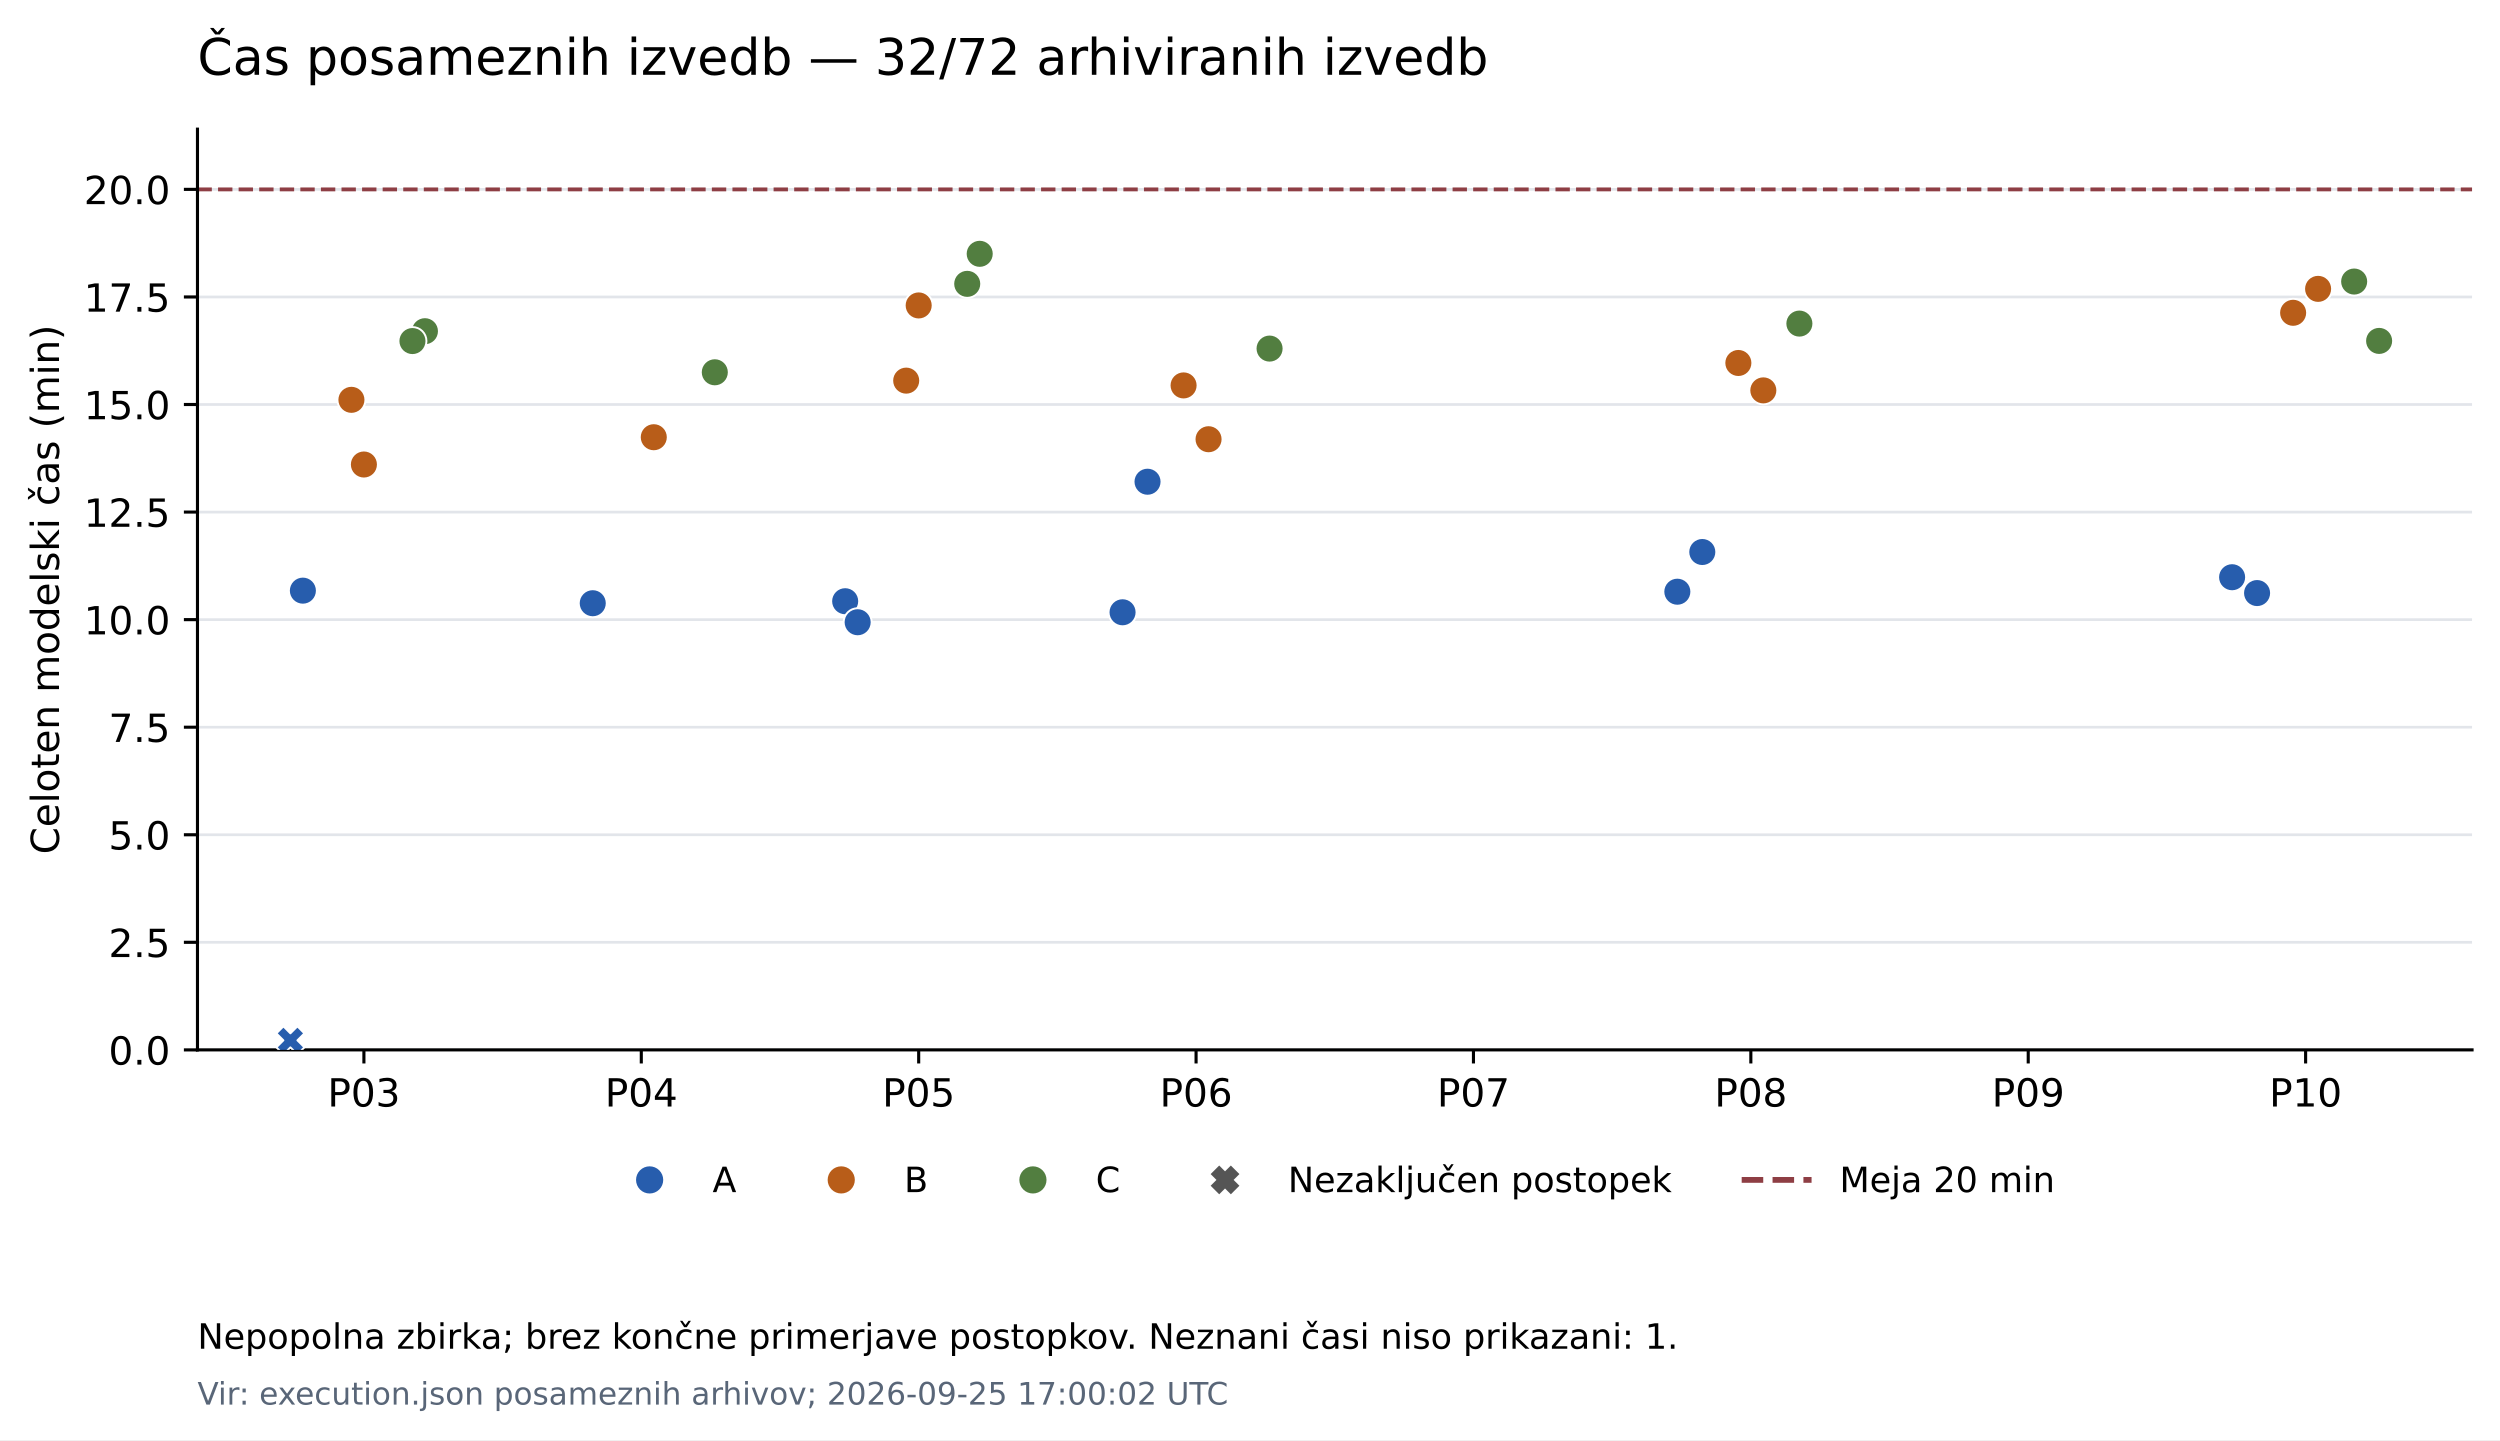
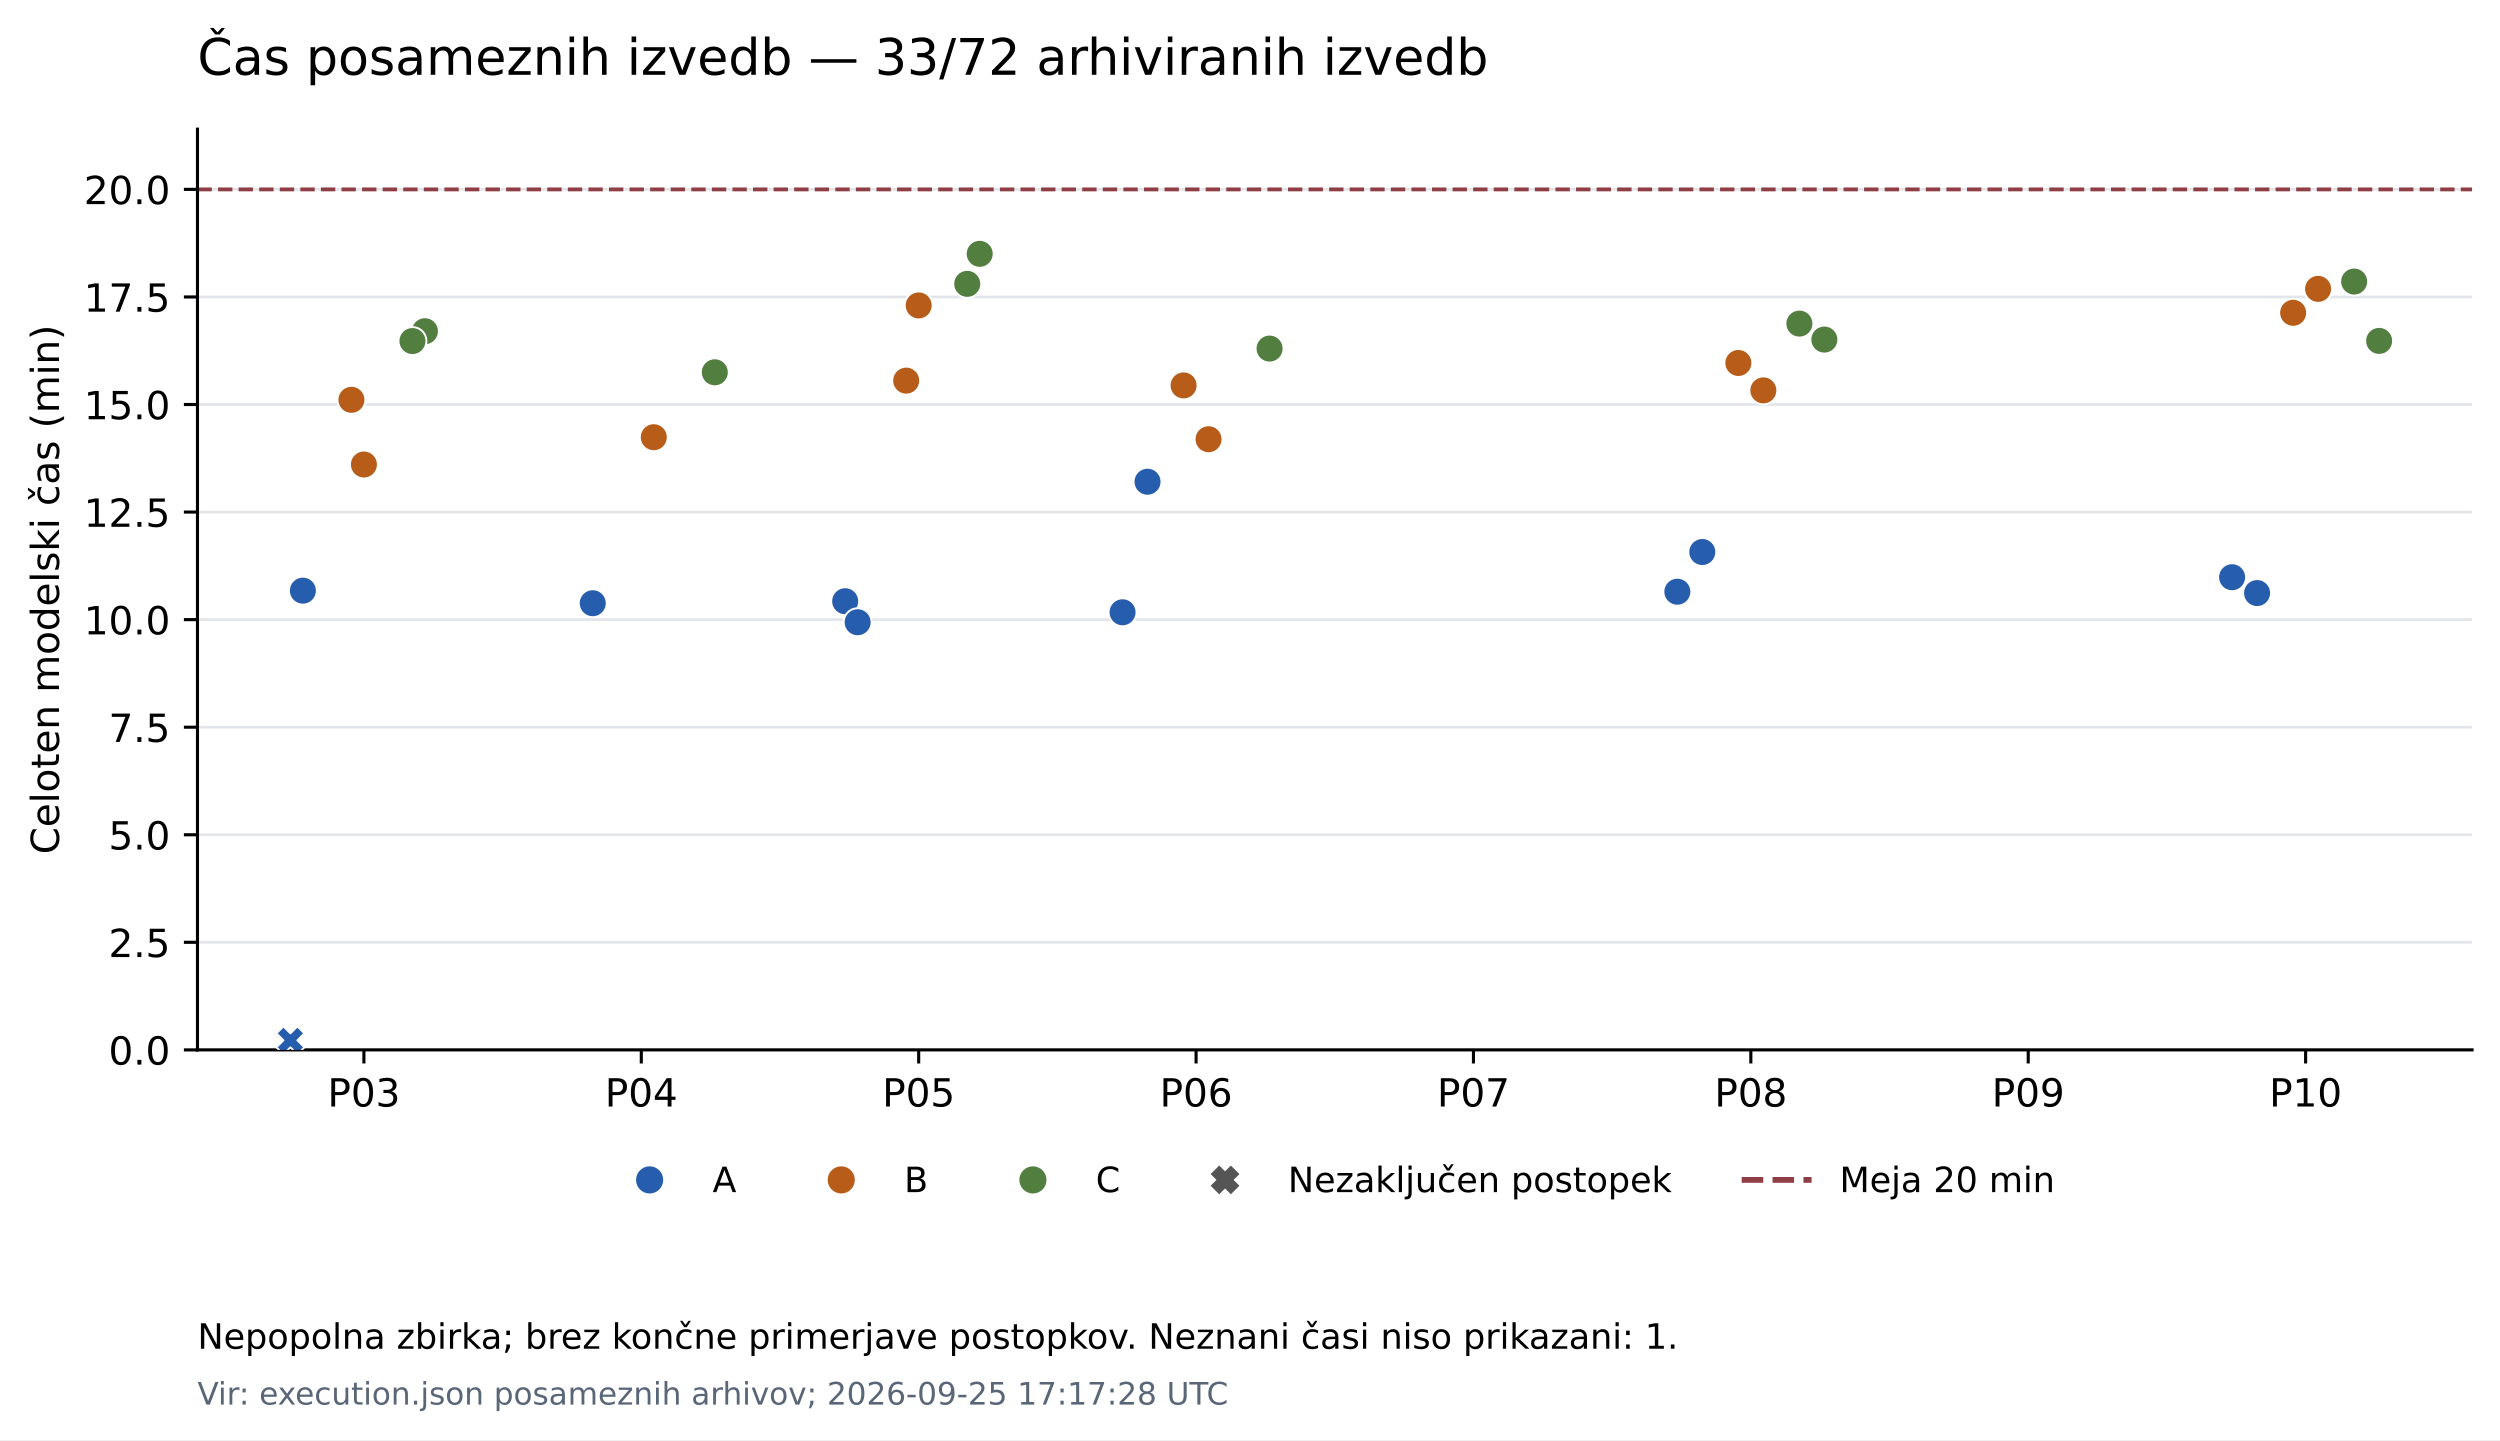
<svg xmlns="http://www.w3.org/2000/svg" xmlns:xlink="http://www.w3.org/1999/xlink" width="643.966pt" height="370.926pt" viewBox="0 0 643.966 370.926" version="1.1">
  <defs>
    <style type="text/css">*{stroke-linejoin: round; stroke-linecap: butt}</style>
  </defs>
  <g id="figure_1">
    <g id="patch_1">
      <path d="M 0 370.926  L 643.966 370.926  L 643.966 0  L 0 0  z " style="fill: #ffffff" />
    </g>
    <g id="axes_1">
      <g id="patch_2">
        <path d="M 50.866 270.436  L 636.766 270.436  L 636.766 33.268  L 50.866 33.268  z " style="fill: #ffffff" />
      </g>
      <g id="matplotlib.axis_1">
        <g id="xtick_1">
          <g id="line2d_1">
            <defs>
-               <path id="mada082eb50" d="M 0 0  L 0 3.5  " style="stroke: #000000; stroke-width: 0.8" />
+               <path id="m1adeccf8d3" d="M 0 0  L 0 3.5  " style="stroke: #000000; stroke-width: 0.8" />
            </defs>
            <g>
-               <use xlink:href="#mada082eb50" x="93.737" y="270.436" style="stroke: #000000; stroke-width: 0.8" />
+               <use xlink:href="#m1adeccf8d3" x="93.737" y="270.436" style="stroke: #000000; stroke-width: 0.8" />
            </g>
          </g>
          <g id="text_1">
            <text style="font-size: 10px; font-family: 'DejaVu Sans'; text-anchor: middle" x="93.737" y="285.033" transform="rotate(-0 93.73714 285.0333)">P03</text>
          </g>
        </g>
        <g id="xtick_2">
          <g id="line2d_2">
            <g>
-               <use xlink:href="#mada082eb50" x="165.188" y="270.436" style="stroke: #000000; stroke-width: 0.8" />
+               <use xlink:href="#m1adeccf8d3" x="165.188" y="270.436" style="stroke: #000000; stroke-width: 0.8" />
            </g>
          </g>
          <g id="text_2">
            <text style="font-size: 10px; font-family: 'DejaVu Sans'; text-anchor: middle" x="165.188" y="285.033" transform="rotate(-0 165.1884 285.0333)">P04</text>
          </g>
        </g>
        <g id="xtick_3">
          <g id="line2d_3">
            <g>
-               <use xlink:href="#mada082eb50" x="236.64" y="270.436" style="stroke: #000000; stroke-width: 0.8" />
+               <use xlink:href="#m1adeccf8d3" x="236.64" y="270.436" style="stroke: #000000; stroke-width: 0.8" />
            </g>
          </g>
          <g id="text_3">
            <text style="font-size: 10px; font-family: 'DejaVu Sans'; text-anchor: middle" x="236.64" y="285.033" transform="rotate(-0 236.6396 285.0333)">P05</text>
          </g>
        </g>
        <g id="xtick_4">
          <g id="line2d_4">
            <g>
-               <use xlink:href="#mada082eb50" x="308.091" y="270.436" style="stroke: #000000; stroke-width: 0.8" />
+               <use xlink:href="#m1adeccf8d3" x="308.091" y="270.436" style="stroke: #000000; stroke-width: 0.8" />
            </g>
          </g>
          <g id="text_4">
            <text style="font-size: 10px; font-family: 'DejaVu Sans'; text-anchor: middle" x="308.091" y="285.033" transform="rotate(-0 308.0908 285.0333)">P06</text>
          </g>
        </g>
        <g id="xtick_5">
          <g id="line2d_5">
            <g>
-               <use xlink:href="#mada082eb50" x="379.542" y="270.436" style="stroke: #000000; stroke-width: 0.8" />
+               <use xlink:href="#m1adeccf8d3" x="379.542" y="270.436" style="stroke: #000000; stroke-width: 0.8" />
            </g>
          </g>
          <g id="text_5">
            <text style="font-size: 10px; font-family: 'DejaVu Sans'; text-anchor: middle" x="379.542" y="285.033" transform="rotate(-0 379.542 285.0333)">P07</text>
          </g>
        </g>
        <g id="xtick_6">
          <g id="line2d_6">
            <g>
-               <use xlink:href="#mada082eb50" x="450.993" y="270.436" style="stroke: #000000; stroke-width: 0.8" />
+               <use xlink:href="#m1adeccf8d3" x="450.993" y="270.436" style="stroke: #000000; stroke-width: 0.8" />
            </g>
          </g>
          <g id="text_6">
            <text style="font-size: 10px; font-family: 'DejaVu Sans'; text-anchor: middle" x="450.993" y="285.033" transform="rotate(-0 450.9932 285.0333)">P08</text>
          </g>
        </g>
        <g id="xtick_7">
          <g id="line2d_7">
            <g>
-               <use xlink:href="#mada082eb50" x="522.444" y="270.436" style="stroke: #000000; stroke-width: 0.8" />
+               <use xlink:href="#m1adeccf8d3" x="522.444" y="270.436" style="stroke: #000000; stroke-width: 0.8" />
            </g>
          </g>
          <g id="text_7">
            <text style="font-size: 10px; font-family: 'DejaVu Sans'; text-anchor: middle" x="522.444" y="285.033" transform="rotate(-0 522.4445 285.0333)">P09</text>
          </g>
        </g>
        <g id="xtick_8">
          <g id="line2d_8">
            <g>
-               <use xlink:href="#mada082eb50" x="593.896" y="270.436" style="stroke: #000000; stroke-width: 0.8" />
+               <use xlink:href="#m1adeccf8d3" x="593.896" y="270.436" style="stroke: #000000; stroke-width: 0.8" />
            </g>
          </g>
          <g id="text_8">
            <text style="font-size: 10px; font-family: 'DejaVu Sans'; text-anchor: middle" x="593.896" y="285.033" transform="rotate(-0 593.8957 285.0333)">P10</text>
          </g>
        </g>
      </g>
      <g id="matplotlib.axis_2">
        <g id="ytick_1">
          <g id="line2d_9">
-             <path d="M 50.866 270.436  L 636.766 270.436  " clip-path="url(#peddb0bd247)" style="fill: none; stroke: #e2e5ea; stroke-width: 0.7; stroke-linecap: square" />
+             <path d="M 50.866 270.436  L 636.766 270.436  " clip-path="url(#pe105d538ad)" style="fill: none; stroke: #e2e5ea; stroke-width: 0.7; stroke-linecap: square" />
          </g>
          <g id="line2d_10">
            <defs>
-               <path id="md8f0ac10af" d="M 0 0  L -3.5 0  " style="stroke: #000000; stroke-width: 0.8" />
+               <path id="mc6d6d83e18" d="M 0 0  L -3.5 0  " style="stroke: #000000; stroke-width: 0.8" />
            </defs>
            <g>
-               <use xlink:href="#md8f0ac10af" x="50.866" y="270.436" style="stroke: #000000; stroke-width: 0.8" />
+               <use xlink:href="#mc6d6d83e18" x="50.866" y="270.436" style="stroke: #000000; stroke-width: 0.8" />
            </g>
          </g>
          <g id="text_9">
            <text style="font-size: 10px; font-family: 'DejaVu Sans'; text-anchor: end" x="43.866" y="274.234" transform="rotate(-0 43.86641 274.2345)">0.0</text>
          </g>
        </g>
        <g id="ytick_2">
          <g id="line2d_11">
-             <path d="M 50.866 242.729  L 636.766 242.729  " clip-path="url(#peddb0bd247)" style="fill: none; stroke: #e2e5ea; stroke-width: 0.7; stroke-linecap: square" />
+             <path d="M 50.866 242.729  L 636.766 242.729  " clip-path="url(#pe105d538ad)" style="fill: none; stroke: #e2e5ea; stroke-width: 0.7; stroke-linecap: square" />
          </g>
          <g id="line2d_12">
            <g>
-               <use xlink:href="#md8f0ac10af" x="50.866" y="242.729" style="stroke: #000000; stroke-width: 0.8" />
+               <use xlink:href="#mc6d6d83e18" x="50.866" y="242.729" style="stroke: #000000; stroke-width: 0.8" />
            </g>
          </g>
          <g id="text_10">
            <text style="font-size: 10px; font-family: 'DejaVu Sans'; text-anchor: end" x="43.866" y="246.528" transform="rotate(-0 43.86641 246.5279)">2.5</text>
          </g>
        </g>
        <g id="ytick_3">
          <g id="line2d_13">
-             <path d="M 50.866 215.023  L 636.766 215.023  " clip-path="url(#peddb0bd247)" style="fill: none; stroke: #e2e5ea; stroke-width: 0.7; stroke-linecap: square" />
+             <path d="M 50.866 215.023  L 636.766 215.023  " clip-path="url(#pe105d538ad)" style="fill: none; stroke: #e2e5ea; stroke-width: 0.7; stroke-linecap: square" />
          </g>
          <g id="line2d_14">
            <g>
-               <use xlink:href="#md8f0ac10af" x="50.866" y="215.023" style="stroke: #000000; stroke-width: 0.8" />
+               <use xlink:href="#mc6d6d83e18" x="50.866" y="215.023" style="stroke: #000000; stroke-width: 0.8" />
            </g>
          </g>
          <g id="text_11">
            <text style="font-size: 10px; font-family: 'DejaVu Sans'; text-anchor: end" x="43.866" y="218.821" transform="rotate(-0 43.86641 218.8214)">5.0</text>
          </g>
        </g>
        <g id="ytick_4">
          <g id="line2d_15">
-             <path d="M 50.866 187.316  L 636.766 187.316  " clip-path="url(#peddb0bd247)" style="fill: none; stroke: #e2e5ea; stroke-width: 0.7; stroke-linecap: square" />
+             <path d="M 50.866 187.316  L 636.766 187.316  " clip-path="url(#pe105d538ad)" style="fill: none; stroke: #e2e5ea; stroke-width: 0.7; stroke-linecap: square" />
          </g>
          <g id="line2d_16">
            <g>
-               <use xlink:href="#md8f0ac10af" x="50.866" y="187.316" style="stroke: #000000; stroke-width: 0.8" />
+               <use xlink:href="#mc6d6d83e18" x="50.866" y="187.316" style="stroke: #000000; stroke-width: 0.8" />
            </g>
          </g>
          <g id="text_12">
            <text style="font-size: 10px; font-family: 'DejaVu Sans'; text-anchor: end" x="43.866" y="191.115" transform="rotate(-0 43.86641 191.1149)">7.5</text>
          </g>
        </g>
        <g id="ytick_5">
          <g id="line2d_17">
-             <path d="M 50.866 159.609  L 636.766 159.609  " clip-path="url(#peddb0bd247)" style="fill: none; stroke: #e2e5ea; stroke-width: 0.7; stroke-linecap: square" />
+             <path d="M 50.866 159.609  L 636.766 159.609  " clip-path="url(#pe105d538ad)" style="fill: none; stroke: #e2e5ea; stroke-width: 0.7; stroke-linecap: square" />
          </g>
          <g id="line2d_18">
            <g>
-               <use xlink:href="#md8f0ac10af" x="50.866" y="159.609" style="stroke: #000000; stroke-width: 0.8" />
+               <use xlink:href="#mc6d6d83e18" x="50.866" y="159.609" style="stroke: #000000; stroke-width: 0.8" />
            </g>
          </g>
          <g id="text_13">
            <text style="font-size: 10px; font-family: 'DejaVu Sans'; text-anchor: end" x="43.866" y="163.408" transform="rotate(-0 43.86641 163.4083)">10.0</text>
          </g>
        </g>
        <g id="ytick_6">
          <g id="line2d_19">
-             <path d="M 50.866 131.903  L 636.766 131.903  " clip-path="url(#peddb0bd247)" style="fill: none; stroke: #e2e5ea; stroke-width: 0.7; stroke-linecap: square" />
+             <path d="M 50.866 131.903  L 636.766 131.903  " clip-path="url(#pe105d538ad)" style="fill: none; stroke: #e2e5ea; stroke-width: 0.7; stroke-linecap: square" />
          </g>
          <g id="line2d_20">
            <g>
-               <use xlink:href="#md8f0ac10af" x="50.866" y="131.903" style="stroke: #000000; stroke-width: 0.8" />
+               <use xlink:href="#mc6d6d83e18" x="50.866" y="131.903" style="stroke: #000000; stroke-width: 0.8" />
            </g>
          </g>
          <g id="text_14">
            <text style="font-size: 10px; font-family: 'DejaVu Sans'; text-anchor: end" x="43.866" y="135.702" transform="rotate(-0 43.86641 135.7018)">12.5</text>
          </g>
        </g>
        <g id="ytick_7">
          <g id="line2d_21">
-             <path d="M 50.866 104.196  L 636.766 104.196  " clip-path="url(#peddb0bd247)" style="fill: none; stroke: #e2e5ea; stroke-width: 0.7; stroke-linecap: square" />
+             <path d="M 50.866 104.196  L 636.766 104.196  " clip-path="url(#pe105d538ad)" style="fill: none; stroke: #e2e5ea; stroke-width: 0.7; stroke-linecap: square" />
          </g>
          <g id="line2d_22">
            <g>
-               <use xlink:href="#md8f0ac10af" x="50.866" y="104.196" style="stroke: #000000; stroke-width: 0.8" />
+               <use xlink:href="#mc6d6d83e18" x="50.866" y="104.196" style="stroke: #000000; stroke-width: 0.8" />
            </g>
          </g>
          <g id="text_15">
            <text style="font-size: 10px; font-family: 'DejaVu Sans'; text-anchor: end" x="43.866" y="107.995" transform="rotate(-0 43.86641 107.9952)">15.0</text>
          </g>
        </g>
        <g id="ytick_8">
          <g id="line2d_23">
-             <path d="M 50.866 76.49  L 636.766 76.49  " clip-path="url(#peddb0bd247)" style="fill: none; stroke: #e2e5ea; stroke-width: 0.7; stroke-linecap: square" />
+             <path d="M 50.866 76.49  L 636.766 76.49  " clip-path="url(#pe105d538ad)" style="fill: none; stroke: #e2e5ea; stroke-width: 0.7; stroke-linecap: square" />
          </g>
          <g id="line2d_24">
            <g>
-               <use xlink:href="#md8f0ac10af" x="50.866" y="76.49" style="stroke: #000000; stroke-width: 0.8" />
+               <use xlink:href="#mc6d6d83e18" x="50.866" y="76.49" style="stroke: #000000; stroke-width: 0.8" />
            </g>
          </g>
          <g id="text_16">
            <text style="font-size: 10px; font-family: 'DejaVu Sans'; text-anchor: end" x="43.866" y="80.289" transform="rotate(-0 43.86641 80.28869)">17.5</text>
          </g>
        </g>
        <g id="ytick_9">
          <g id="line2d_25">
-             <path d="M 50.866 48.783  L 636.766 48.783  " clip-path="url(#peddb0bd247)" style="fill: none; stroke: #e2e5ea; stroke-width: 0.7; stroke-linecap: square" />
+             <path d="M 50.866 48.783  L 636.766 48.783  " clip-path="url(#pe105d538ad)" style="fill: none; stroke: #e2e5ea; stroke-width: 0.7; stroke-linecap: square" />
          </g>
          <g id="line2d_26">
            <g>
-               <use xlink:href="#md8f0ac10af" x="50.866" y="48.783" style="stroke: #000000; stroke-width: 0.8" />
+               <use xlink:href="#mc6d6d83e18" x="50.866" y="48.783" style="stroke: #000000; stroke-width: 0.8" />
            </g>
          </g>
          <g id="text_17">
            <text style="font-size: 10px; font-family: 'DejaVu Sans'; text-anchor: end" x="43.866" y="52.582" transform="rotate(-0 43.86641 52.58215)">20.0</text>
          </g>
        </g>
        <g id="text_18">
          <text style="font-size: 10px; font-family: 'DejaVu Sans'; text-anchor: middle" x="15.198" y="151.852" transform="rotate(-90 15.19844 151.8517)">Celoten modelski čas (min)</text>
        </g>
      </g>
      <g id="line2d_27">
-         <path d="M 50.866 48.783  L 636.766 48.783  " clip-path="url(#peddb0bd247)" style="fill: none; stroke-dasharray: 3.7,1.6; stroke-dashoffset: 0; stroke: #8e3e44" />
+         <path d="M 50.866 48.783  L 636.766 48.783  " clip-path="url(#pe105d538ad)" style="fill: none; stroke-dasharray: 3.7,1.6; stroke-dashoffset: 0; stroke: #8e3e44" />
      </g>
      <g id="patch_3">
        <path d="M 50.866 270.436  L 50.866 33.268  " style="fill: none; stroke: #000000; stroke-width: 0.8; stroke-linejoin: miter; stroke-linecap: square" />
      </g>
      <g id="patch_4">
        <path d="M 50.866 270.436  L 636.766 270.436  " style="fill: none; stroke: #000000; stroke-width: 0.8; stroke-linejoin: miter; stroke-linecap: square" />
      </g>
      <g id="PathCollection_1">
        <defs>
-           <path id="m349780d0fd" d="M 0 3.606  C 0.956 3.606 1.873 3.226 2.55 2.55  C 3.226 1.873 3.606 0.956 3.606 0  C 3.606 -0.956 3.226 -1.873 2.55 -2.55  C 1.873 -3.226 0.956 -3.606 0 -3.606  C -0.956 -3.606 -1.873 -3.226 -2.55 -2.55  C -3.226 -1.873 -3.606 -0.956 -3.606 0  C -3.606 0.956 -3.226 1.873 -2.55 2.55  C -1.873 3.226 -0.956 3.606 0 3.606  z " style="stroke: #ffffff; stroke-width: 0.5" />
+           <path id="m0634561d13" d="M 0 3.606  C 0.956 3.606 1.873 3.226 2.55 2.55  C 3.226 1.873 3.606 0.956 3.606 0  C 3.606 -0.956 3.226 -1.873 2.55 -2.55  C 1.873 -3.226 0.956 -3.606 0 -3.606  C -0.956 -3.606 -1.873 -3.226 -2.55 -2.55  C -3.226 -1.873 -3.606 -0.956 -3.606 0  C -3.606 0.956 -3.226 1.873 -2.55 2.55  C -1.873 3.226 -0.956 3.606 0 3.606  z " style="stroke: #ffffff; stroke-width: 0.5" />
        </defs>
-         <g clip-path="url(#peddb0bd247)">
-           <use xlink:href="#m349780d0fd" x="217.705" y="154.869" style="fill: #275dad; stroke: #ffffff; stroke-width: 0.5" />
+         <g clip-path="url(#pe105d538ad)">
+           <use xlink:href="#m0634561d13" x="217.705" y="154.869" style="fill: #275dad; stroke: #ffffff; stroke-width: 0.5" />
        </g>
      </g>
      <g id="PathCollection_2">
        <defs>
-           <path id="mde0ffe34f5" d="M 0 3.606  C 0.956 3.606 1.873 3.226 2.55 2.55  C 3.226 1.873 3.606 0.956 3.606 0  C 3.606 -0.956 3.226 -1.873 2.55 -2.55  C 1.873 -3.226 0.956 -3.606 0 -3.606  C -0.956 -3.606 -1.873 -3.226 -2.55 -2.55  C -3.226 -1.873 -3.606 -0.956 -3.606 0  C -3.606 0.956 -3.226 1.873 -2.55 2.55  C -1.873 3.226 -0.956 3.606 0 3.606  z " style="stroke: #ffffff; stroke-width: 0.5" />
+           <path id="m5b5bd995f1" d="M 0 3.606  C 0.956 3.606 1.873 3.226 2.55 2.55  C 3.226 1.873 3.606 0.956 3.606 0  C 3.606 -0.956 3.226 -1.873 2.55 -2.55  C 1.873 -3.226 0.956 -3.606 0 -3.606  C -0.956 -3.606 -1.873 -3.226 -2.55 -2.55  C -3.226 -1.873 -3.606 -0.956 -3.606 0  C -3.606 0.956 -3.226 1.873 -2.55 2.55  C -1.873 3.226 -0.956 3.606 0 3.606  z " style="stroke: #ffffff; stroke-width: 0.5" />
        </defs>
-         <g clip-path="url(#peddb0bd247)">
-           <use xlink:href="#mde0ffe34f5" x="233.424" y="98.046" style="fill: #b85d19; stroke: #ffffff; stroke-width: 0.5" />
+         <g clip-path="url(#pe105d538ad)">
+           <use xlink:href="#m5b5bd995f1" x="233.424" y="98.046" style="fill: #b85d19; stroke: #ffffff; stroke-width: 0.5" />
        </g>
      </g>
      <g id="PathCollection_3">
        <defs>
-           <path id="mee60172e60" d="M 0 3.606  C 0.956 3.606 1.873 3.226 2.55 2.55  C 3.226 1.873 3.606 0.956 3.606 0  C 3.606 -0.956 3.226 -1.873 2.55 -2.55  C 1.873 -3.226 0.956 -3.606 0 -3.606  C -0.956 -3.606 -1.873 -3.226 -2.55 -2.55  C -3.226 -1.873 -3.606 -0.956 -3.606 0  C -3.606 0.956 -3.226 1.873 -2.55 2.55  C -1.873 3.226 -0.956 3.606 0 3.606  z " style="stroke: #ffffff; stroke-width: 0.5" />
+           <path id="m58f85ebe01" d="M 0 3.606  C 0.956 3.606 1.873 3.226 2.55 2.55  C 3.226 1.873 3.606 0.956 3.606 0  C 3.606 -0.956 3.226 -1.873 2.55 -2.55  C 1.873 -3.226 0.956 -3.606 0 -3.606  C -0.956 -3.606 -1.873 -3.226 -2.55 -2.55  C -3.226 -1.873 -3.606 -0.956 -3.606 0  C -3.606 0.956 -3.226 1.873 -2.55 2.55  C -1.873 3.226 -0.956 3.606 0 3.606  z " style="stroke: #ffffff; stroke-width: 0.5" />
        </defs>
-         <g clip-path="url(#peddb0bd247)">
-           <use xlink:href="#mee60172e60" x="249.144" y="73.116" style="fill: #527e40; stroke: #ffffff; stroke-width: 0.5" />
+         <g clip-path="url(#pe105d538ad)">
+           <use xlink:href="#m58f85ebe01" x="249.144" y="73.116" style="fill: #527e40; stroke: #ffffff; stroke-width: 0.5" />
        </g>
      </g>
      <g id="PathCollection_4">
-         <g clip-path="url(#peddb0bd247)">
-           <use xlink:href="#m349780d0fd" x="574.961" y="148.685" style="fill: #275dad; stroke: #ffffff; stroke-width: 0.5" />
+         <g clip-path="url(#pe105d538ad)">
+           <use xlink:href="#m0634561d13" x="574.961" y="148.685" style="fill: #275dad; stroke: #ffffff; stroke-width: 0.5" />
        </g>
      </g>
      <g id="PathCollection_5">
-         <g clip-path="url(#peddb0bd247)">
-           <use xlink:href="#mee60172e60" x="606.4" y="72.522" style="fill: #527e40; stroke: #ffffff; stroke-width: 0.5" />
+         <g clip-path="url(#pe105d538ad)">
+           <use xlink:href="#m58f85ebe01" x="606.4" y="72.522" style="fill: #527e40; stroke: #ffffff; stroke-width: 0.5" />
        </g>
      </g>
      <g id="PathCollection_6">
-         <g clip-path="url(#peddb0bd247)">
-           <use xlink:href="#mde0ffe34f5" x="590.68" y="80.573" style="fill: #b85d19; stroke: #ffffff; stroke-width: 0.5" />
+         <g clip-path="url(#pe105d538ad)">
+           <use xlink:href="#m5b5bd995f1" x="590.68" y="80.573" style="fill: #b85d19; stroke: #ffffff; stroke-width: 0.5" />
        </g>
      </g>
      <g id="PathCollection_7">
-         <g clip-path="url(#peddb0bd247)">
-           <use xlink:href="#m349780d0fd" x="289.156" y="157.714" style="fill: #275dad; stroke: #ffffff; stroke-width: 0.5" />
+         <g clip-path="url(#pe105d538ad)">
+           <use xlink:href="#m0634561d13" x="289.156" y="157.714" style="fill: #275dad; stroke: #ffffff; stroke-width: 0.5" />
        </g>
      </g>
      <g id="PathCollection_8">
-         <g clip-path="url(#peddb0bd247)">
-           <use xlink:href="#mde0ffe34f5" x="304.875" y="99.278" style="fill: #b85d19; stroke: #ffffff; stroke-width: 0.5" />
+         <g clip-path="url(#pe105d538ad)">
+           <use xlink:href="#m5b5bd995f1" x="304.875" y="99.278" style="fill: #b85d19; stroke: #ffffff; stroke-width: 0.5" />
        </g>
      </g>
      <g id="PathCollection_9">
-         <g clip-path="url(#peddb0bd247)">
-           <use xlink:href="#m349780d0fd" x="432.059" y="152.417" style="fill: #275dad; stroke: #ffffff; stroke-width: 0.5" />
+         <g clip-path="url(#pe105d538ad)">
+           <use xlink:href="#m0634561d13" x="432.059" y="152.417" style="fill: #275dad; stroke: #ffffff; stroke-width: 0.5" />
        </g>
      </g>
      <g id="PathCollection_10">
-         <g clip-path="url(#peddb0bd247)">
-           <use xlink:href="#mee60172e60" x="463.497" y="83.352" style="fill: #527e40; stroke: #ffffff; stroke-width: 0.5" />
+         <g clip-path="url(#pe105d538ad)">
+           <use xlink:href="#m58f85ebe01" x="463.497" y="83.352" style="fill: #527e40; stroke: #ffffff; stroke-width: 0.5" />
        </g>
      </g>
      <g id="PathCollection_11">
-         <g clip-path="url(#peddb0bd247)">
-           <use xlink:href="#mde0ffe34f5" x="447.778" y="93.498" style="fill: #b85d19; stroke: #ffffff; stroke-width: 0.5" />
+         <g clip-path="url(#pe105d538ad)">
+           <use xlink:href="#m5b5bd995f1" x="447.778" y="93.498" style="fill: #b85d19; stroke: #ffffff; stroke-width: 0.5" />
        </g>
      </g>
      <g id="PathCollection_12">
-         <g clip-path="url(#peddb0bd247)">
-           <use xlink:href="#mde0ffe34f5" x="93.737" y="119.651" style="fill: #b85d19; stroke: #ffffff; stroke-width: 0.5" />
+         <g clip-path="url(#pe105d538ad)">
+           <use xlink:href="#m5b5bd995f1" x="93.737" y="119.651" style="fill: #b85d19; stroke: #ffffff; stroke-width: 0.5" />
        </g>
      </g>
      <g id="PathCollection_13">
-         <g clip-path="url(#peddb0bd247)">
-           <use xlink:href="#mee60172e60" x="109.456" y="85.315" style="fill: #527e40; stroke: #ffffff; stroke-width: 0.5" />
+         <g clip-path="url(#pe105d538ad)">
+           <use xlink:href="#m58f85ebe01" x="109.456" y="85.315" style="fill: #527e40; stroke: #ffffff; stroke-width: 0.5" />
        </g>
      </g>
      <g id="PathCollection_14">
-         <g clip-path="url(#peddb0bd247)">
-           <use xlink:href="#m349780d0fd" x="78.018" y="152.143" style="fill: #275dad; stroke: #ffffff; stroke-width: 0.5" />
+         <g clip-path="url(#pe105d538ad)">
+           <use xlink:href="#m0634561d13" x="78.018" y="152.143" style="fill: #275dad; stroke: #ffffff; stroke-width: 0.5" />
        </g>
      </g>
      <g id="PathCollection_15">
-         <g clip-path="url(#peddb0bd247)">
-           <use xlink:href="#mde0ffe34f5" x="311.306" y="113.139" style="fill: #b85d19; stroke: #ffffff; stroke-width: 0.5" />
+         <g clip-path="url(#pe105d538ad)">
+           <use xlink:href="#m5b5bd995f1" x="311.306" y="113.139" style="fill: #b85d19; stroke: #ffffff; stroke-width: 0.5" />
        </g>
      </g>
      <g id="PathCollection_16">
-         <g clip-path="url(#peddb0bd247)">
-           <use xlink:href="#m349780d0fd" x="295.587" y="124.086" style="fill: #275dad; stroke: #ffffff; stroke-width: 0.5" />
+         <g clip-path="url(#pe105d538ad)">
+           <use xlink:href="#m0634561d13" x="295.587" y="124.086" style="fill: #275dad; stroke: #ffffff; stroke-width: 0.5" />
        </g>
      </g>
      <g id="PathCollection_17">
-         <g clip-path="url(#peddb0bd247)">
-           <use xlink:href="#mee60172e60" x="327.025" y="89.791" style="fill: #527e40; stroke: #ffffff; stroke-width: 0.5" />
+         <g clip-path="url(#pe105d538ad)">
+           <use xlink:href="#m58f85ebe01" x="327.025" y="89.791" style="fill: #527e40; stroke: #ffffff; stroke-width: 0.5" />
        </g>
      </g>
      <g id="PathCollection_18">
-         <g clip-path="url(#peddb0bd247)">
-           <use xlink:href="#mde0ffe34f5" x="168.404" y="112.622" style="fill: #b85d19; stroke: #ffffff; stroke-width: 0.5" />
+         <g clip-path="url(#pe105d538ad)">
+           <use xlink:href="#m5b5bd995f1" x="168.404" y="112.622" style="fill: #b85d19; stroke: #ffffff; stroke-width: 0.5" />
        </g>
      </g>
      <g id="PathCollection_19">
-         <g clip-path="url(#peddb0bd247)">
-           <use xlink:href="#m349780d0fd" x="152.684" y="155.382" style="fill: #275dad; stroke: #ffffff; stroke-width: 0.5" />
+         <g clip-path="url(#pe105d538ad)">
+           <use xlink:href="#m0634561d13" x="152.684" y="155.382" style="fill: #275dad; stroke: #ffffff; stroke-width: 0.5" />
        </g>
      </g>
      <g id="PathCollection_20">
-         <g clip-path="url(#peddb0bd247)">
-           <use xlink:href="#mee60172e60" x="184.123" y="95.896" style="fill: #527e40; stroke: #ffffff; stroke-width: 0.5" />
+         <g clip-path="url(#pe105d538ad)">
+           <use xlink:href="#m58f85ebe01" x="184.123" y="95.896" style="fill: #527e40; stroke: #ffffff; stroke-width: 0.5" />
        </g>
      </g>
      <g id="PathCollection_21">
-         <g clip-path="url(#peddb0bd247)">
-           <use xlink:href="#mde0ffe34f5" x="236.64" y="78.676" style="fill: #b85d19; stroke: #ffffff; stroke-width: 0.5" />
+         <g clip-path="url(#pe105d538ad)">
+           <use xlink:href="#m5b5bd995f1" x="236.64" y="78.676" style="fill: #b85d19; stroke: #ffffff; stroke-width: 0.5" />
        </g>
      </g>
      <g id="PathCollection_22">
-         <g clip-path="url(#peddb0bd247)">
-           <use xlink:href="#mee60172e60" x="252.359" y="65.379" style="fill: #527e40; stroke: #ffffff; stroke-width: 0.5" />
+         <g clip-path="url(#pe105d538ad)">
+           <use xlink:href="#m58f85ebe01" x="252.359" y="65.379" style="fill: #527e40; stroke: #ffffff; stroke-width: 0.5" />
        </g>
      </g>
      <g id="PathCollection_23">
-         <g clip-path="url(#peddb0bd247)">
-           <use xlink:href="#m349780d0fd" x="220.92" y="160.28" style="fill: #275dad; stroke: #ffffff; stroke-width: 0.5" />
+         <g clip-path="url(#pe105d538ad)">
+           <use xlink:href="#m0634561d13" x="220.92" y="160.28" style="fill: #275dad; stroke: #ffffff; stroke-width: 0.5" />
        </g>
      </g>
      <g id="PathCollection_24">
        <defs>
-           <path id="m48c07e5140" d="M -1.803 3.606  L 0 1.803  L 1.803 3.606  L 3.606 1.803  L 1.803 0  L 3.606 -1.803  L 1.803 -3.606  L 0 -1.803  L -1.803 -3.606  L -3.606 -1.803  L -1.803 0  L -3.606 1.803  z " style="stroke: #ffffff; stroke-width: 0.5" />
+           <path id="m667db64241" d="M -1.803 3.606  L 0 1.803  L 1.803 3.606  L 3.606 1.803  L 1.803 0  L 3.606 -1.803  L 1.803 -3.606  L 0 -1.803  L -1.803 -3.606  L -3.606 -1.803  L -1.803 0  L -3.606 1.803  z " style="stroke: #ffffff; stroke-width: 0.5" />
        </defs>
-         <g clip-path="url(#peddb0bd247)">
-           <use xlink:href="#m48c07e5140" x="74.803" y="267.98" style="fill: #275dad; stroke: #ffffff; stroke-width: 0.5" />
+         <g clip-path="url(#pe105d538ad)">
+           <use xlink:href="#m667db64241" x="74.803" y="267.98" style="fill: #275dad; stroke: #ffffff; stroke-width: 0.5" />
        </g>
      </g>
      <g id="PathCollection_25">
-         <g clip-path="url(#peddb0bd247)">
-           <use xlink:href="#mde0ffe34f5" x="90.522" y="102.99" style="fill: #b85d19; stroke: #ffffff; stroke-width: 0.5" />
+         <g clip-path="url(#pe105d538ad)">
+           <use xlink:href="#m5b5bd995f1" x="90.522" y="102.99" style="fill: #b85d19; stroke: #ffffff; stroke-width: 0.5" />
        </g>
      </g>
      <g id="PathCollection_26">
-         <g clip-path="url(#peddb0bd247)">
-           <use xlink:href="#mee60172e60" x="106.241" y="87.851" style="fill: #527e40; stroke: #ffffff; stroke-width: 0.5" />
+         <g clip-path="url(#pe105d538ad)">
+           <use xlink:href="#m58f85ebe01" x="106.241" y="87.851" style="fill: #527e40; stroke: #ffffff; stroke-width: 0.5" />
        </g>
      </g>
      <g id="PathCollection_27">
-         <g clip-path="url(#peddb0bd247)">
-           <use xlink:href="#mde0ffe34f5" x="597.111" y="74.409" style="fill: #b85d19; stroke: #ffffff; stroke-width: 0.5" />
+         <g clip-path="url(#pe105d538ad)">
+           <use xlink:href="#m5b5bd995f1" x="597.111" y="74.409" style="fill: #b85d19; stroke: #ffffff; stroke-width: 0.5" />
        </g>
      </g>
      <g id="PathCollection_28">
-         <g clip-path="url(#peddb0bd247)">
-           <use xlink:href="#m349780d0fd" x="581.392" y="152.765" style="fill: #275dad; stroke: #ffffff; stroke-width: 0.5" />
+         <g clip-path="url(#pe105d538ad)">
+           <use xlink:href="#m0634561d13" x="581.392" y="152.765" style="fill: #275dad; stroke: #ffffff; stroke-width: 0.5" />
        </g>
      </g>
      <g id="PathCollection_29">
-         <g clip-path="url(#peddb0bd247)">
-           <use xlink:href="#mee60172e60" x="612.83" y="87.815" style="fill: #527e40; stroke: #ffffff; stroke-width: 0.5" />
+         <g clip-path="url(#pe105d538ad)">
+           <use xlink:href="#m58f85ebe01" x="612.83" y="87.815" style="fill: #527e40; stroke: #ffffff; stroke-width: 0.5" />
        </g>
      </g>
      <g id="PathCollection_30">
-         <g clip-path="url(#peddb0bd247)">
-           <use xlink:href="#mde0ffe34f5" x="454.209" y="100.557" style="fill: #b85d19; stroke: #ffffff; stroke-width: 0.5" />
+         <g clip-path="url(#pe105d538ad)">
+           <use xlink:href="#m5b5bd995f1" x="454.209" y="100.557" style="fill: #b85d19; stroke: #ffffff; stroke-width: 0.5" />
        </g>
      </g>
      <g id="PathCollection_31">
-         <g clip-path="url(#peddb0bd247)">
-           <use xlink:href="#m349780d0fd" x="438.489" y="142.19" style="fill: #275dad; stroke: #ffffff; stroke-width: 0.5" />
+         <g clip-path="url(#pe105d538ad)">
+           <use xlink:href="#m0634561d13" x="438.489" y="142.19" style="fill: #275dad; stroke: #ffffff; stroke-width: 0.5" />
+         </g>
+       </g>
+       <g id="PathCollection_32">
+         <g clip-path="url(#pe105d538ad)">
+           <use xlink:href="#m58f85ebe01" x="469.928" y="87.47" style="fill: #527e40; stroke: #ffffff; stroke-width: 0.5" />
        </g>
      </g>
      <g id="text_19">
-         <text style="font-size: 13px; font-family: 'DejaVu Sans'; text-anchor: start" x="50.866" y="19.268" transform="rotate(-0 50.86641 19.26766)">Čas posameznih izvedb — 32/72 arhiviranih izvedb</text>
+         <text style="font-size: 13px; font-family: 'DejaVu Sans'; text-anchor: start" x="50.866" y="19.268" transform="rotate(-0 50.86641 19.26766)">Čas posameznih izvedb — 33/72 arhiviranih izvedb</text>
      </g>
      <g id="legend_1">
        <g id="line2d_28">
          <defs>
-             <path id="m5a9704c22a" d="M 0 3  C 0.796 3 1.559 2.684 2.121 2.121  C 2.684 1.559 3 0.796 3 0  C 3 -0.796 2.684 -1.559 2.121 -2.121  C 1.559 -2.684 0.796 -3 0 -3  C -0.796 -3 -1.559 -2.684 -2.121 -2.121  C -2.684 -1.559 -3 -0.796 -3 0  C -3 0.796 -2.684 1.559 -2.121 2.121  C -1.559 2.684 -0.796 3 0 3  z " style="stroke: #275dad" />
+             <path id="m8471643549" d="M 0 3  C 0.796 3 1.559 2.684 2.121 2.121  C 2.684 1.559 3 0.796 3 0  C 3 -0.796 2.684 -1.559 2.121 -2.121  C 1.559 -2.684 0.796 -3 0 -3  C -0.796 -3 -1.559 -2.684 -2.121 -2.121  C -2.684 -1.559 -3 -0.796 -3 0  C -3 0.796 -2.684 1.559 -2.121 2.121  C -1.559 2.684 -0.796 3 0 3  z " style="stroke: #275dad" />
          </defs>
          <g>
-             <use xlink:href="#m5a9704c22a" x="167.336" y="303.929" style="fill: #275dad; stroke: #275dad" />
+             <use xlink:href="#m8471643549" x="167.336" y="303.929" style="fill: #275dad; stroke: #275dad" />
          </g>
        </g>
        <g id="text_20">
          <text style="font-size: 9px; font-family: 'DejaVu Sans'; text-anchor: start" x="183.536" y="307.079" transform="rotate(-0 183.5355 307.0794)">A</text>
        </g>
        <g id="line2d_29">
          <defs>
-             <path id="m2f0a03f18b" d="M 0 3  C 0.796 3 1.559 2.684 2.121 2.121  C 2.684 1.559 3 0.796 3 0  C 3 -0.796 2.684 -1.559 2.121 -2.121  C 1.559 -2.684 0.796 -3 0 -3  C -0.796 -3 -1.559 -2.684 -2.121 -2.121  C -2.684 -1.559 -3 -0.796 -3 0  C -3 0.796 -2.684 1.559 -2.121 2.121  C -1.559 2.684 -0.796 3 0 3  z " style="stroke: #b85d19" />
+             <path id="md0e0d3dea4" d="M 0 3  C 0.796 3 1.559 2.684 2.121 2.121  C 2.684 1.559 3 0.796 3 0  C 3 -0.796 2.684 -1.559 2.121 -2.121  C 1.559 -2.684 0.796 -3 0 -3  C -0.796 -3 -1.559 -2.684 -2.121 -2.121  C -2.684 -1.559 -3 -0.796 -3 0  C -3 0.796 -2.684 1.559 -2.121 2.121  C -1.559 2.684 -0.796 3 0 3  z " style="stroke: #b85d19" />
          </defs>
          <g>
-             <use xlink:href="#m2f0a03f18b" x="216.692" y="303.929" style="fill: #b85d19; stroke: #b85d19" />
+             <use xlink:href="#md0e0d3dea4" x="216.692" y="303.929" style="fill: #b85d19; stroke: #b85d19" />
          </g>
        </g>
        <g id="text_21">
          <text style="font-size: 9px; font-family: 'DejaVu Sans'; text-anchor: start" x="232.892" y="307.079" transform="rotate(-0 232.8921 307.0794)">B</text>
        </g>
        <g id="line2d_30">
          <defs>
-             <path id="mbe9f2aefdf" d="M 0 3  C 0.796 3 1.559 2.684 2.121 2.121  C 2.684 1.559 3 0.796 3 0  C 3 -0.796 2.684 -1.559 2.121 -2.121  C 1.559 -2.684 0.796 -3 0 -3  C -0.796 -3 -1.559 -2.684 -2.121 -2.121  C -2.684 -1.559 -3 -0.796 -3 0  C -3 0.796 -2.684 1.559 -2.121 2.121  C -1.559 2.684 -0.796 3 0 3  z " style="stroke: #527e40" />
+             <path id="m75d3a42ca8" d="M 0 3  C 0.796 3 1.559 2.684 2.121 2.121  C 2.684 1.559 3 0.796 3 0  C 3 -0.796 2.684 -1.559 2.121 -2.121  C 1.559 -2.684 0.796 -3 0 -3  C -0.796 -3 -1.559 -2.684 -2.121 -2.121  C -2.684 -1.559 -3 -0.796 -3 0  C -3 0.796 -2.684 1.559 -2.121 2.121  C -1.559 2.684 -0.796 3 0 3  z " style="stroke: #527e40" />
          </defs>
          <g>
-             <use xlink:href="#mbe9f2aefdf" x="266.067" y="303.929" style="fill: #527e40; stroke: #527e40" />
+             <use xlink:href="#m75d3a42ca8" x="266.067" y="303.929" style="fill: #527e40; stroke: #527e40" />
          </g>
        </g>
        <g id="text_22">
          <text style="font-size: 9px; font-family: 'DejaVu Sans'; text-anchor: start" x="282.267" y="307.079" transform="rotate(-0 282.267 307.0794)">C</text>
        </g>
        <g id="line2d_31">
          <defs>
-             <path id="m436662c3b0" d="M -1.5 3  L 0 1.5  L 1.5 3  L 3 1.5  L 1.5 0  L 3 -1.5  L 1.5 -3  L 0 -1.5  L -1.5 -3  L -3 -1.5  L -1.5 0  L -3 1.5  z " style="stroke: #555555; stroke-linejoin: miter" />
+             <path id="m365cee5e01" d="M -1.5 3  L 0 1.5  L 1.5 3  L 3 1.5  L 1.5 0  L 3 -1.5  L 1.5 -3  L 0 -1.5  L -1.5 -3  L -3 -1.5  L -1.5 0  L -3 1.5  z " style="stroke: #555555; stroke-linejoin: miter" />
          </defs>
          <g>
-             <use xlink:href="#m436662c3b0" x="315.551" y="303.929" style="fill: #555555; stroke: #555555; stroke-linejoin: miter" />
+             <use xlink:href="#m365cee5e01" x="315.551" y="303.929" style="fill: #555555; stroke: #555555; stroke-linejoin: miter" />
          </g>
        </g>
        <g id="text_23">
          <text style="font-size: 9px; font-family: 'DejaVu Sans'; text-anchor: start" x="331.751" y="307.079" transform="rotate(-0 331.7515 307.0794)">Nezaključen postopek</text>
        </g>
        <g id="line2d_32">
          <path d="M 448.635 303.929  L 457.635 303.929  L 466.635 303.929  " style="fill: none; stroke-dasharray: 5.55,2.4; stroke-dashoffset: 0; stroke: #8e3e44; stroke-width: 1.5" />
        </g>
        <g id="text_24">
          <text style="font-size: 9px; font-family: 'DejaVu Sans'; text-anchor: start" x="473.835" y="307.079" transform="rotate(-0 473.8348 307.0794)">Meja 20 min</text>
        </g>
      </g>
    </g>
    <g id="text_25">
      <text style="font-size: 9px; font-family: 'DejaVu Sans'; text-anchor: start" x="50.866" y="347.418" transform="rotate(-0 50.86641 347.4181)">Nepopolna zbirka; brez končne primerjave postopkov. Neznani časi niso prikazani: 1.</text>
    </g>
    <g id="text_26">
-       <text style="font-size: 8px; font-family: 'DejaVu Sans'; text-anchor: start; fill: #596678" x="50.866" y="361.804" transform="rotate(-0 50.86641 361.8037)">Vir: execution.json posameznih arhivov; 2026-09-25 17:00:02 UTC</text>
+       <text style="font-size: 8px; font-family: 'DejaVu Sans'; text-anchor: start; fill: #596678" x="50.866" y="361.804" transform="rotate(-0 50.86641 361.8037)">Vir: execution.json posameznih arhivov; 2026-09-25 17:17:28 UTC</text>
    </g>
  </g>
  <defs>
-     <clipPath id="peddb0bd247">
+     <clipPath id="pe105d538ad">
      <rect x="50.866" y="33.268" width="585.9" height="237.168" />
    </clipPath>
  </defs>
</svg>
